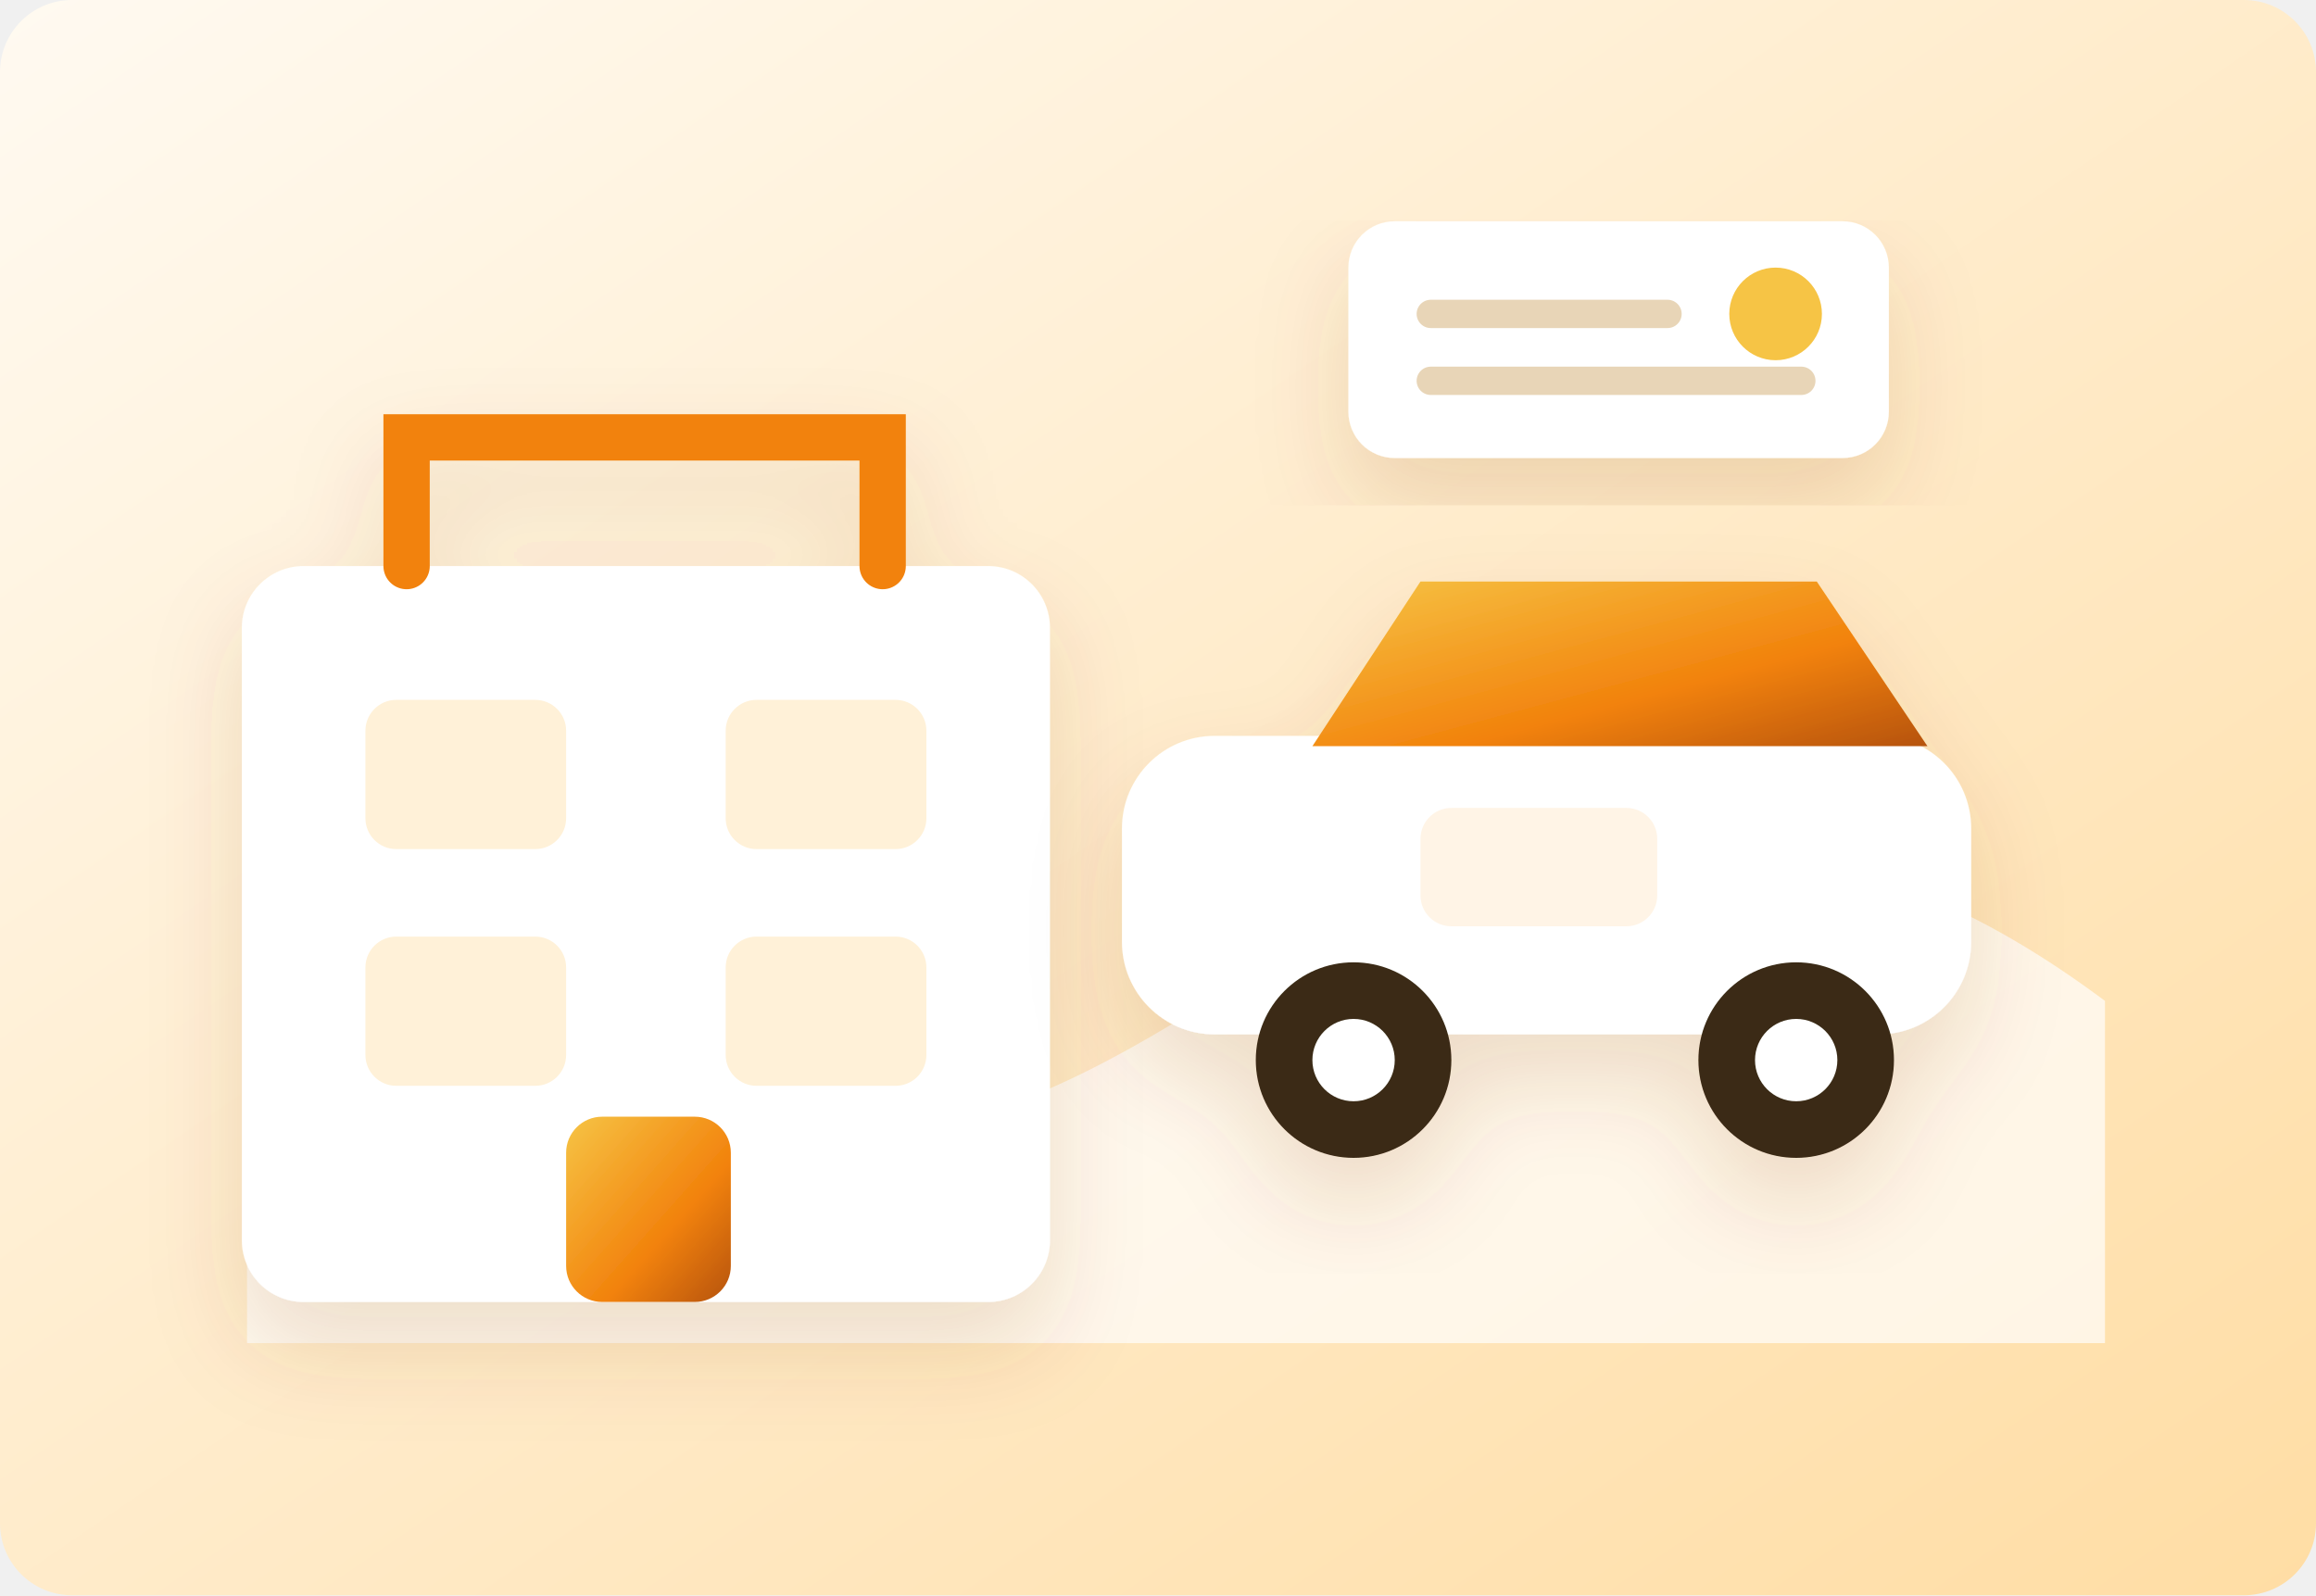
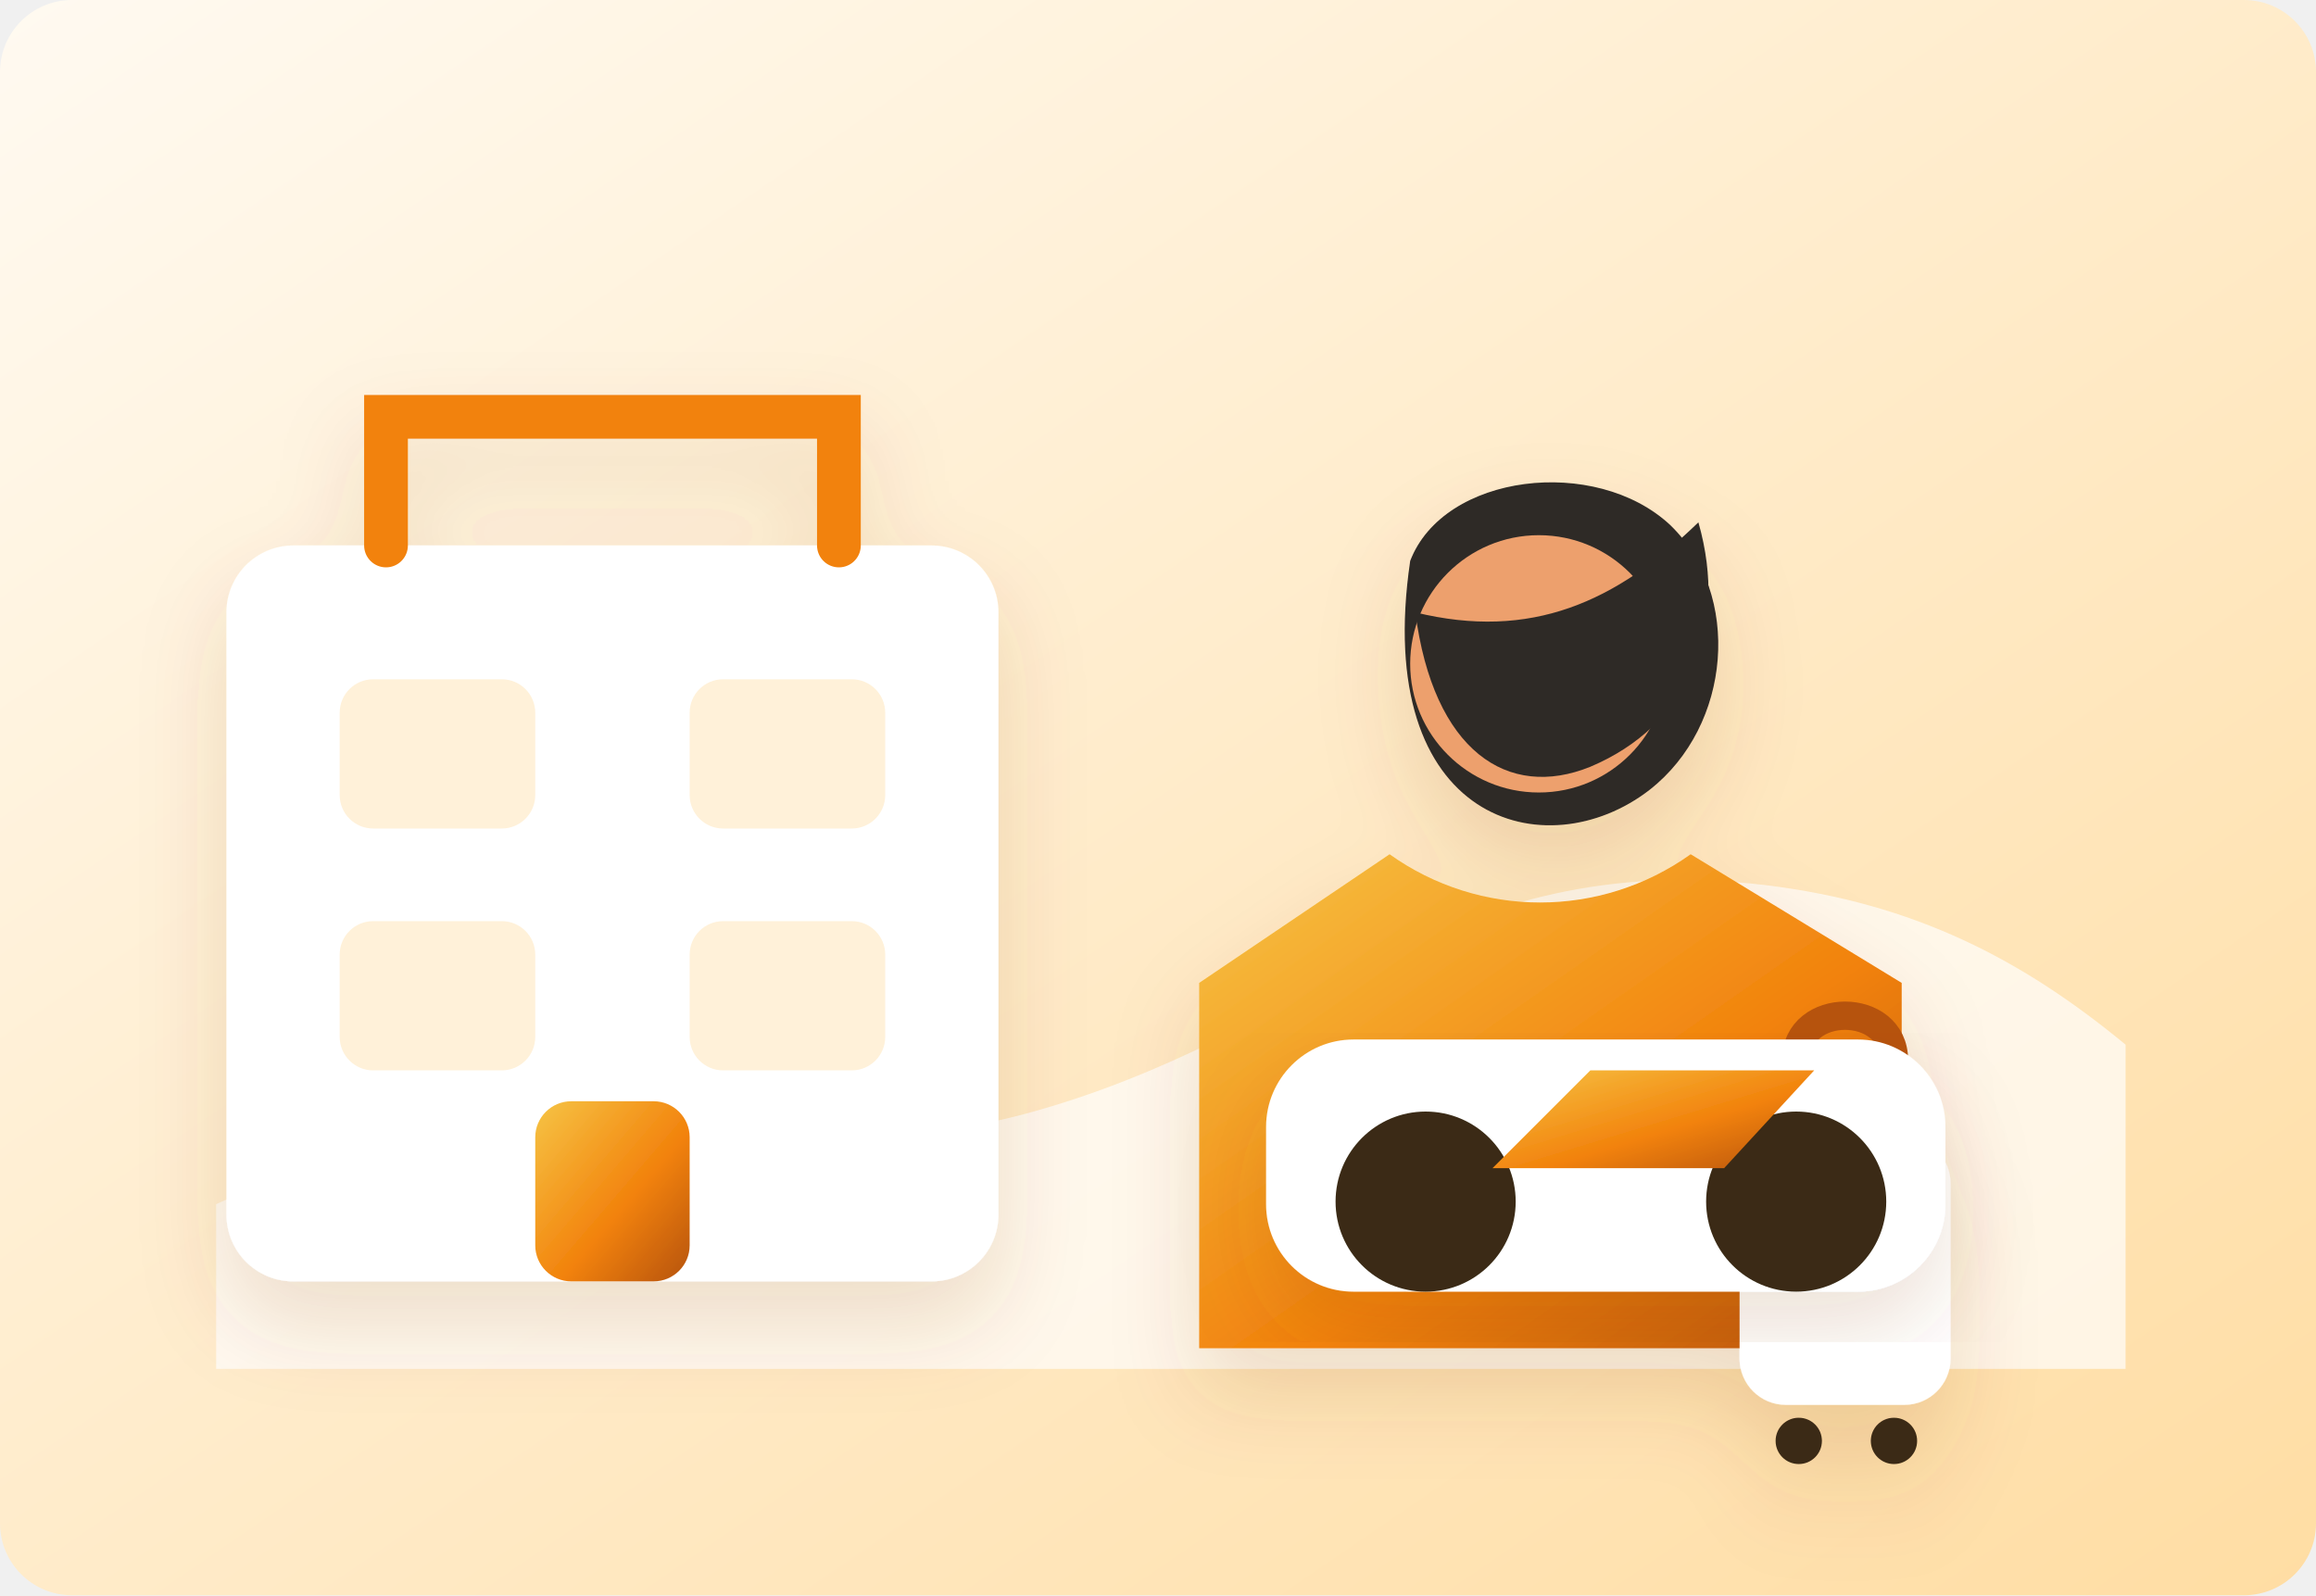
- <svg xmlns="http://www.w3.org/2000/svg" viewBox="0 0 900 620" role="img" aria-label="Hotel transfer and accommodation illustration">
+ <svg xmlns="http://www.w3.org/2000/svg" viewBox="0 0 900 620" role="img" aria-label="Hotel and airport transfer assistant with luggage">
  <defs>
    <linearGradient id="bg" x1="0" y1="0" x2="1" y2="1">
      <stop offset="0" stop-color="#fffaf1" />
-       <stop offset="1" stop-color="#ffdda4" />
+       <stop offset="1" stop-color="#ffdda3" />
    </linearGradient>
    <linearGradient id="brand" x1="0" y1="0" x2="1" y2="1">
      <stop offset="0" stop-color="#f6c445" />
-       <stop offset=".62" stop-color="#f2820c" />
+       <stop offset=".58" stop-color="#f2820c" />
      <stop offset="1" stop-color="#b6530f" />
    </linearGradient>
-     <filter id="shadow" x="-20%" y="-20%" width="140%" height="140%">
-       <feDropShadow dx="0" dy="18" stdDeviation="18" flood-color="#8d3f0b" flood-opacity=".15" />
+     <filter id="s" x="-20%" y="-20%" width="140%" height="140%">
+       <feDropShadow dx="0" dy="17" stdDeviation="17" flood-color="#8d3f0b" flood-opacity=".15" />
    </filter>
  </defs>
  <rect width="900" height="620" rx="28" fill="url(#bg)" />
-   <path d="M96 464c112-42 178 2 280-29 107-33 151-116 284-107 63 4 111 26 158 61v133H96z" fill="#fff" opacity=".68" />
-   <g transform="translate(94 148)" filter="url(#shadow)">
-     <rect x="0" y="72" width="314" height="286" rx="24" fill="#fff" />
-     <path d="M64 72V22h185v50" fill="none" stroke="#f2820c" stroke-width="18" stroke-linecap="round" />
-     <rect x="48" y="124" width="78" height="58" rx="12" fill="#fff1d8" />
-     <rect x="188" y="124" width="78" height="58" rx="12" fill="#fff1d8" />
-     <rect x="48" y="216" width="78" height="58" rx="12" fill="#fff1d8" />
-     <rect x="188" y="216" width="78" height="58" rx="12" fill="#fff1d8" />
-     <rect x="126" y="286" width="64" height="72" rx="14" fill="url(#brand)" />
+   <path d="M84 468c120-55 200-5 314-35 112-30 163-104 288-89 58 7 100 29 140 62v126H84z" fill="#fff" opacity=".68" />
+   <g transform="translate(88 136)" filter="url(#s)">
+     <rect x="0" y="76" width="300" height="286" rx="26" fill="#fff" />
+     <path d="M62 76V26h176v50" fill="none" stroke="#f2820c" stroke-width="17" stroke-linecap="round" />
+     <rect x="44" y="128" width="76" height="58" rx="13" fill="#fff1d9" />
+     <rect x="180" y="128" width="76" height="58" rx="13" fill="#fff1d9" />
+     <rect x="44" y="222" width="76" height="58" rx="13" fill="#fff1d9" />
+     <rect x="180" y="222" width="76" height="58" rx="13" fill="#fff1d9" />
+     <rect x="120" y="292" width="60" height="70" rx="14" fill="url(#brand)" />
  </g>
-   <g transform="translate(436 190)" filter="url(#shadow)">
-     <rect x="0" y="96" width="330" height="116" rx="36" fill="#fff" />
-     <path d="M74 100l42-64h154l43 64" fill="url(#brand)" />
-     <circle cx="90" cy="222" r="38" fill="#3a2c16" />
-     <circle cx="262" cy="222" r="38" fill="#3a2c16" />
-     <circle cx="90" cy="222" r="16" fill="#fff" />
-     <circle cx="262" cy="222" r="16" fill="#fff" />
-     <rect x="116" y="124" width="92" height="46" rx="12" fill="#fff4e6" />
+   <g transform="translate(430 160)" filter="url(#s)">
+     <path d="M118 58c13-34 72-41 101-14 28 27 24 78-8 103-40 31-108 13-93-89z" fill="#2f2b28" />
+     <circle cx="168" cy="98" r="50" fill="#eda06d" />
+     <path d="M120 78c45 11 78-4 110-35 12 42-4 79-42 95-32 13-61-6-68-60z" fill="#2f2b28" />
+     <path d="M110 172c35 25 82 25 117 0l82 50v142H36V222z" fill="url(#brand)" />
+     <rect x="246" y="282" width="82" height="104" rx="18" fill="#fff" />
+     <path d="M268 282v-30c0-23 38-23 38 0v30" fill="none" stroke="#b6530f" stroke-width="11" stroke-linecap="round" />
+     <circle cx="269" cy="400" r="9" fill="#3a2c16" />
+     <circle cx="306" cy="400" r="9" fill="#3a2c16" />
  </g>
-   <g transform="translate(524 86)" filter="url(#shadow)">
-     <rect x="0" y="0" width="210" height="92" rx="18" fill="#fff" />
-     <path d="M32 36h92M32 62h144" stroke="#e8d5b7" stroke-width="11" stroke-linecap="round" />
-     <circle cx="166" cy="36" r="18" fill="#f6c445" />
+   <g transform="translate(492 404)" filter="url(#s)">
+     <rect width="264" height="98" rx="34" fill="#fff" />
+     <path d="M62 98a35 35 0 1 0 0-70 35 35 0 0 0 0 70zm144 0a35 35 0 1 0 0-70 35 35 0 0 0 0 70z" fill="#3a2c16" />
+     <path d="M88 50h90l35-38H126z" fill="url(#brand)" />
  </g>
</svg>
